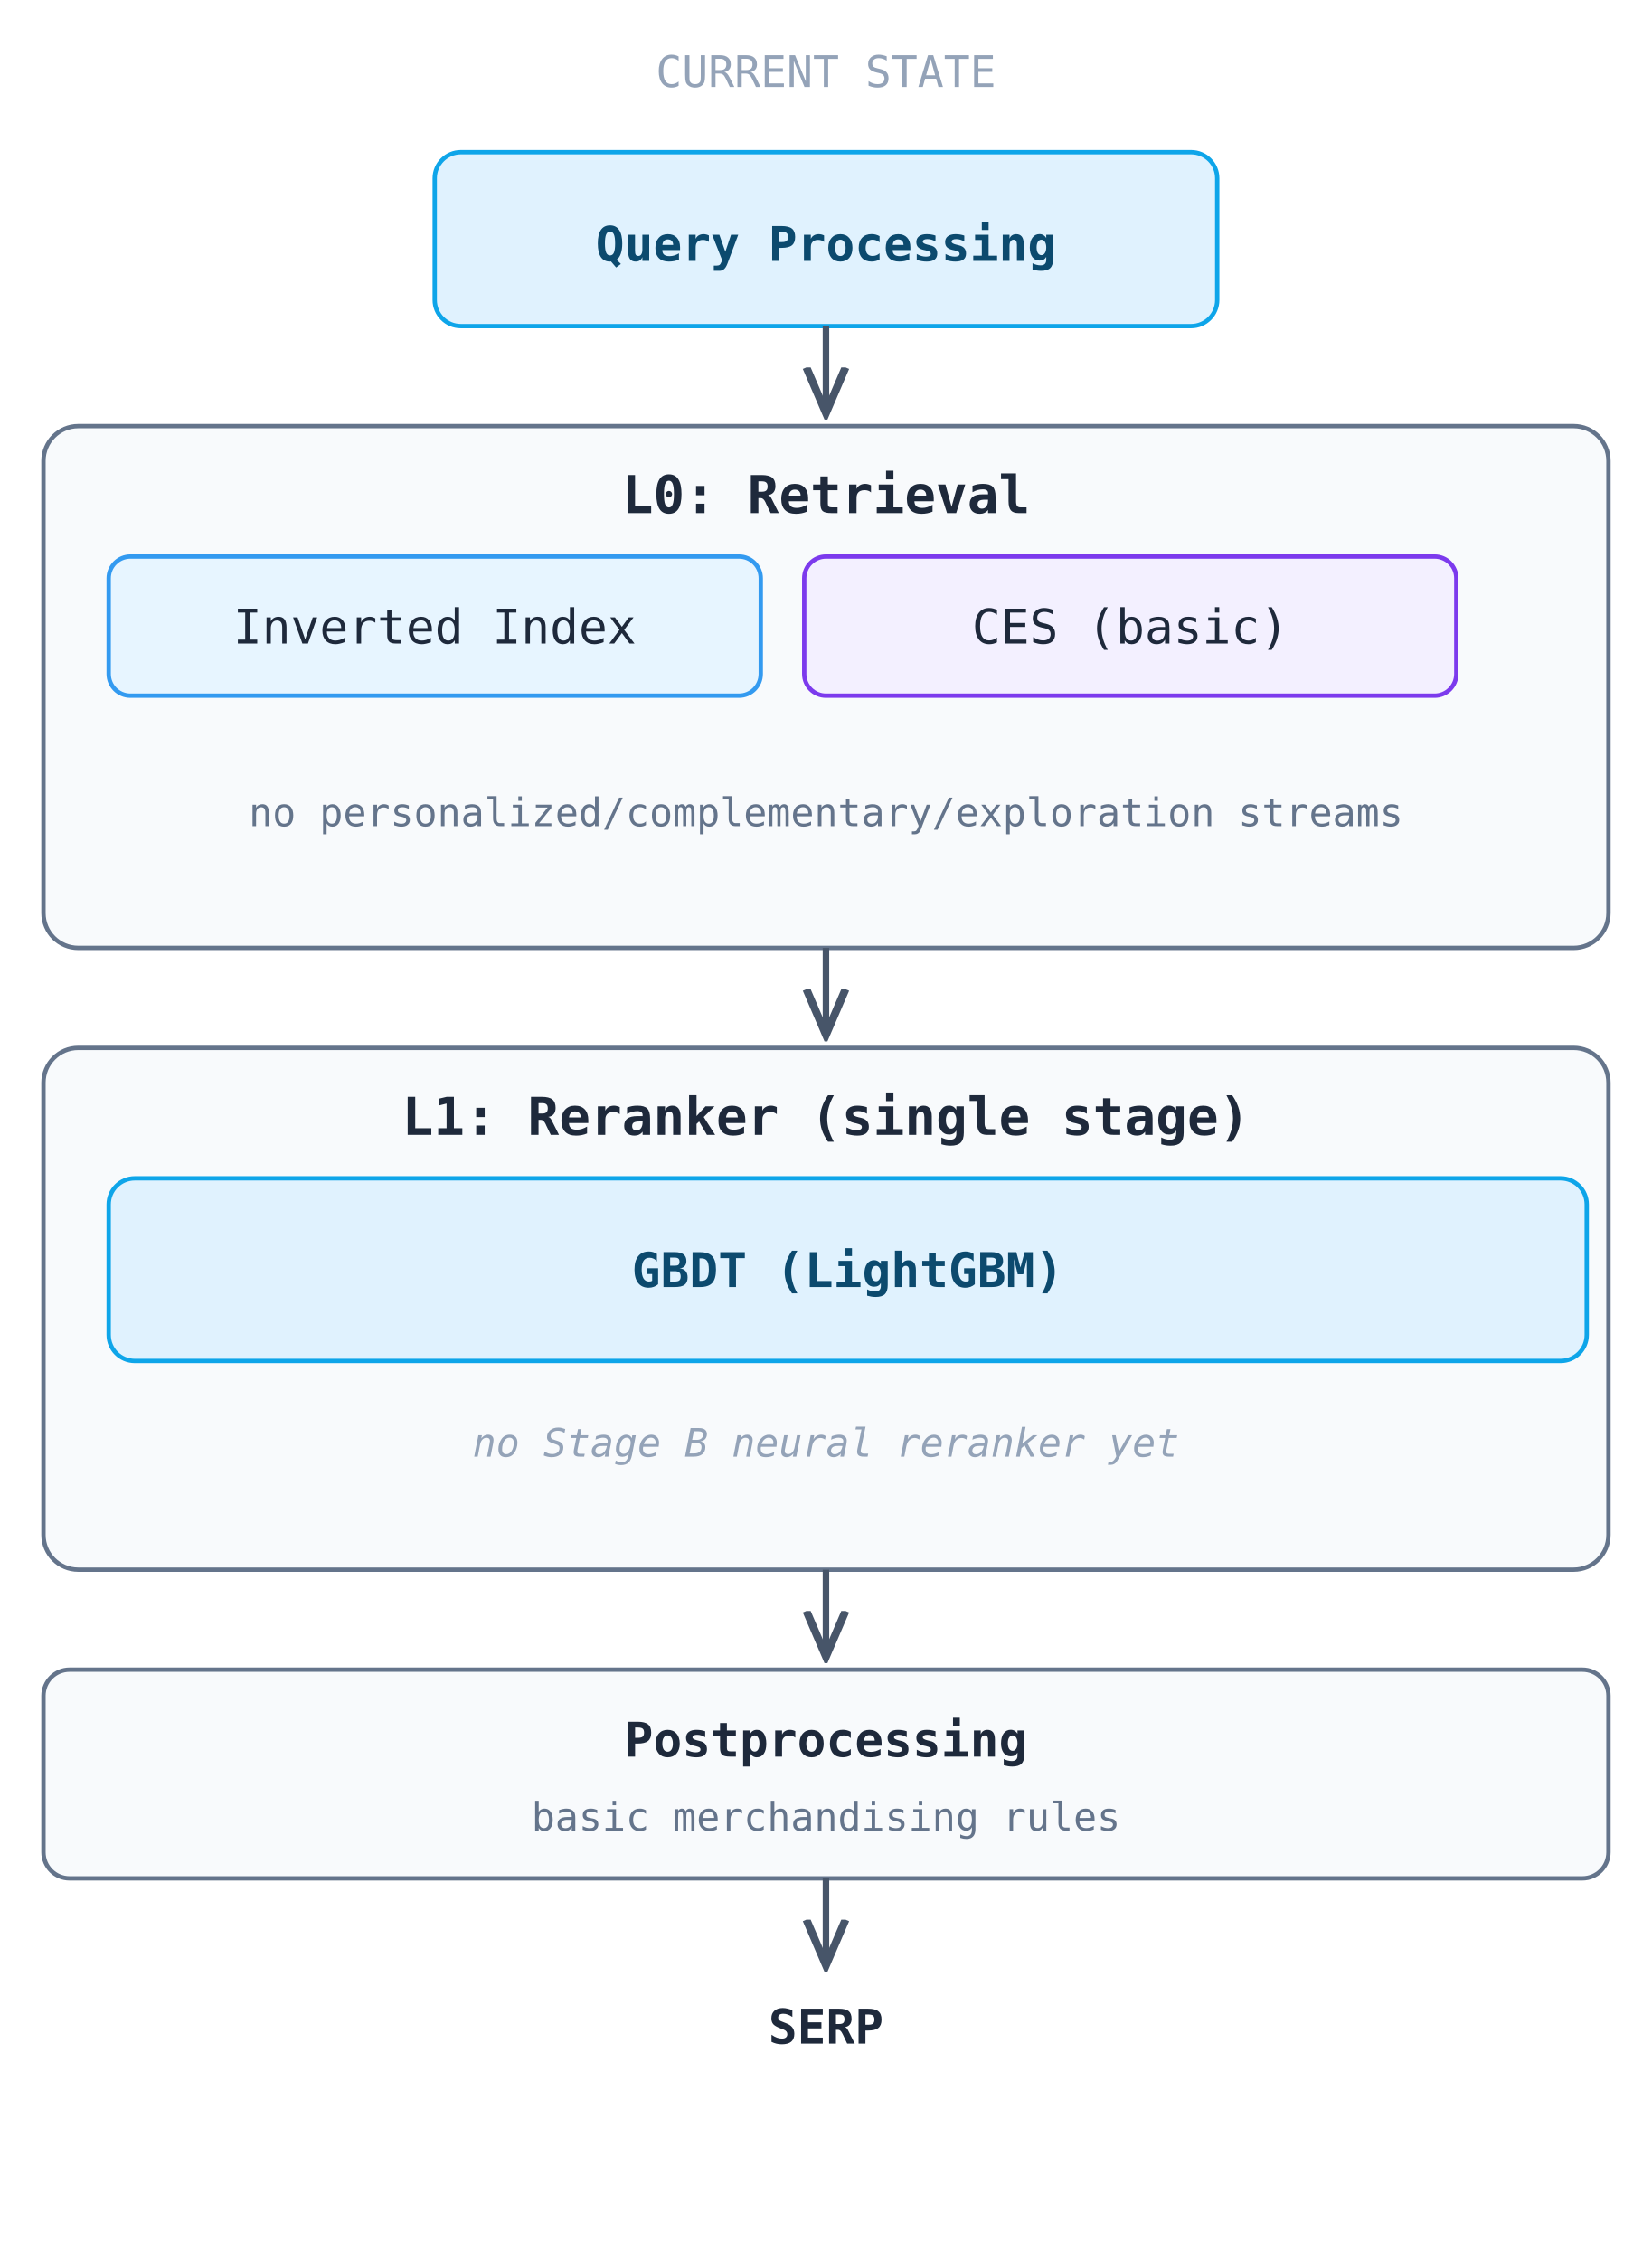
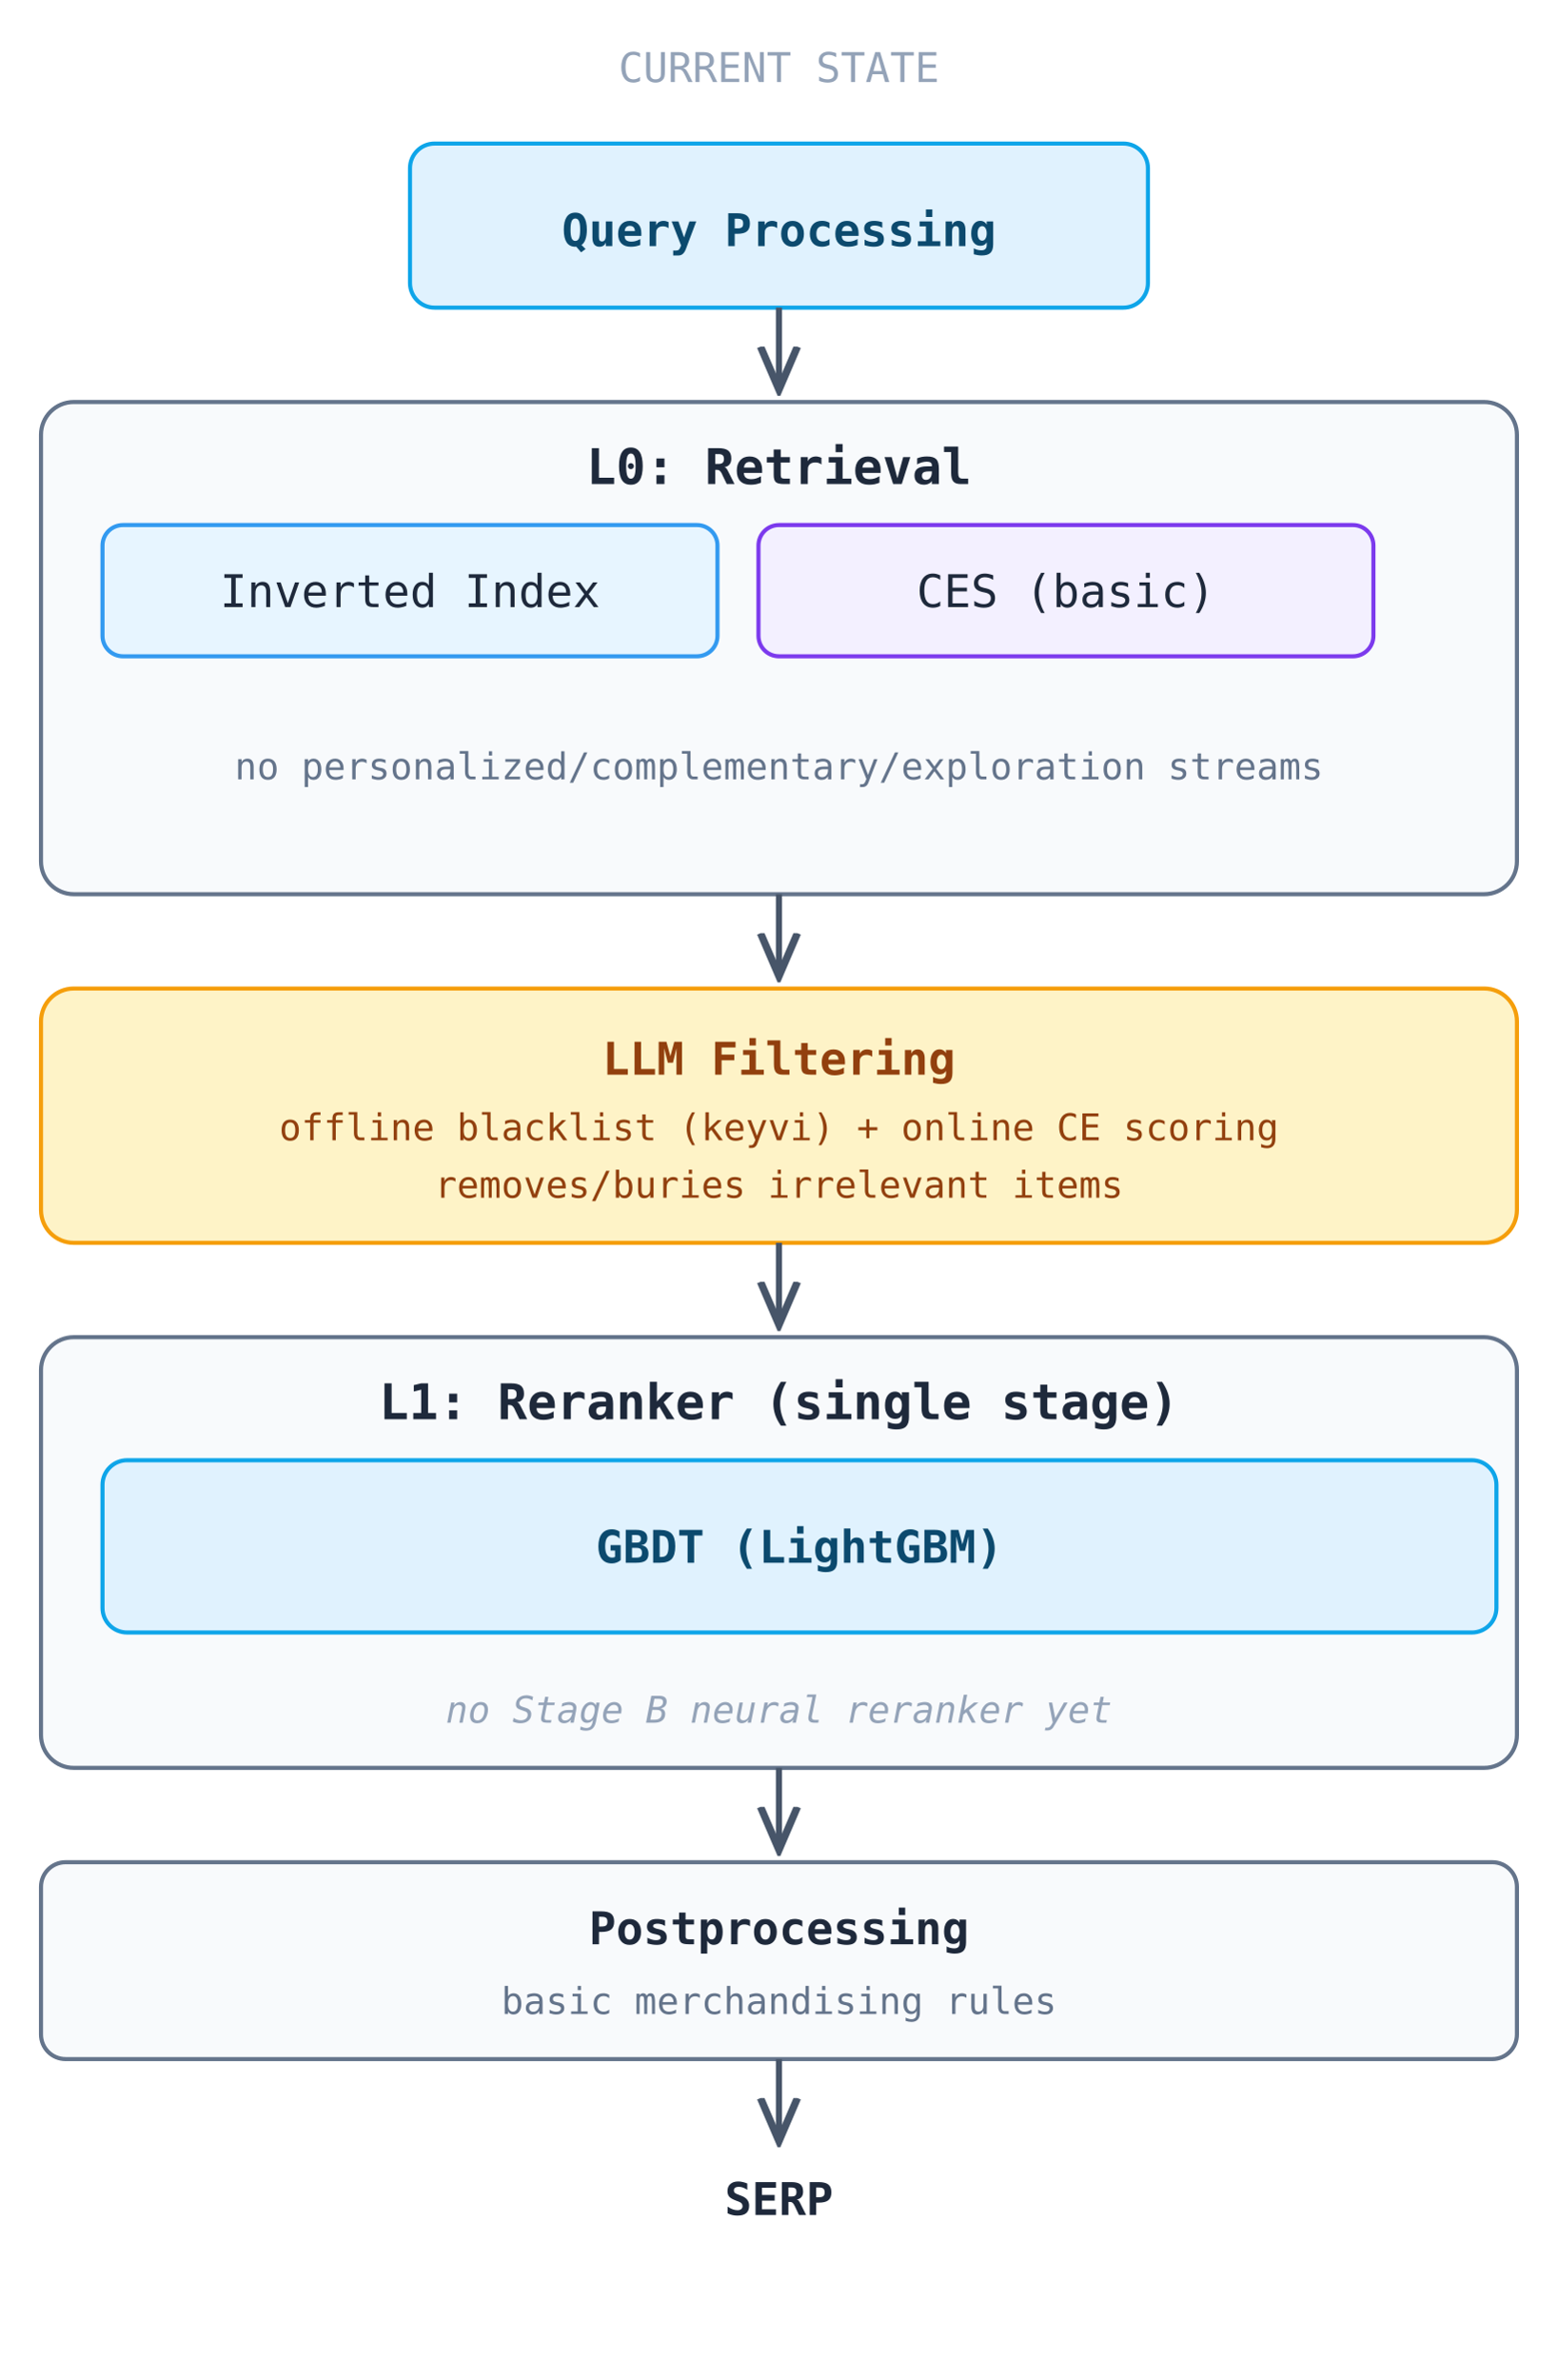
- <svg xmlns="http://www.w3.org/2000/svg" viewBox="0 0 380 520" font-family="monospace" font-size="12">
+ <svg xmlns="http://www.w3.org/2000/svg" viewBox="0 0 380 580" font-family="monospace" font-size="12">
  <defs>
    <marker id="c" markerWidth="8" markerHeight="8" refX="7" refY="4" orient="auto">
      <path d="M0,1 L7,4 L0,7" fill="none" stroke="#475569" stroke-width="1.2" />
    </marker>
  </defs>
  <text x="190" y="20" text-anchor="middle" fill="#94a3b8" font-size="10">CURRENT STATE</text>
  <g data-click="qu" style="cursor:pointer">
    <rect x="100" y="35" width="180" height="40" rx="6" fill="#e0f2fe" stroke="#0ea5e9" />
    <text x="190" y="60" text-anchor="middle" fill="#0c4a6e" font-size="11" font-weight="bold">Query Processing</text>
  </g>
  <line x1="190" y1="75" x2="190" y2="95" stroke="#475569" stroke-width="1.5" marker-end="url(#c)" />
  <g data-click="l0" style="cursor:pointer">
    <rect x="10" y="98" width="360" height="120" rx="8" fill="#f8fafc" stroke="#64748b" />
    <text x="190" y="118" text-anchor="middle" fill="#1e293b" font-size="12" font-weight="bold">L0: Retrieval</text>
  </g>
  <g data-click="ii" style="cursor:pointer">
    <rect x="25" y="128" width="150" height="32" rx="5" fill="#e7f5ff" stroke="#339af0" />
    <text x="100" y="148" text-anchor="middle" fill="#1e293b" font-size="11">Inverted Index</text>
  </g>
  <g data-click="ces" style="cursor:pointer">
    <rect x="185" y="128" width="150" height="32" rx="5" fill="#f3f0ff" stroke="#7c3aed" />
    <text x="260" y="148" text-anchor="middle" fill="#1e293b" font-size="11">CES (basic)</text>
  </g>
  <text x="190" y="190" text-anchor="middle" fill="#64748b" font-size="9">no personalized/complementary/exploration streams</text>
  <line x1="190" y1="218" x2="190" y2="238" stroke="#475569" stroke-width="1.5" marker-end="url(#c)" />
+   <g data-click="llm_filtering" style="cursor:pointer">
+     <rect x="10" y="241" width="360" height="62" rx="8" fill="#fef3c7" stroke="#f59e0b" />
+     <text x="190" y="262" text-anchor="middle" fill="#92400e" font-size="11" font-weight="bold">LLM Filtering</text>
+     <text x="190" y="278" text-anchor="middle" fill="#92400e" font-size="9">offline blacklist (keyvi) + online CE scoring</text>
+     <text x="190" y="292" text-anchor="middle" fill="#92400e" font-size="9">removes/buries irrelevant items</text>
+   </g>
+   <line x1="190" y1="303" x2="190" y2="323" stroke="#475569" stroke-width="1.5" marker-end="url(#c)" />
  <g data-click="l1_overview" style="cursor:pointer">
-     <rect x="10" y="241" width="360" height="120" rx="8" fill="#f8fafc" stroke="#64748b" />
-     <text x="190" y="261" text-anchor="middle" fill="#1e293b" font-size="12" font-weight="bold">L1: Reranker (single stage)</text>
+     <rect x="10" y="326" width="360" height="105" rx="8" fill="#f8fafc" stroke="#64748b" />
+     <text x="190" y="346" text-anchor="middle" fill="#1e293b" font-size="12" font-weight="bold">L1: Reranker (single stage)</text>
  </g>
  <g data-click="stageA" style="cursor:pointer">
-     <rect x="25" y="271" width="340" height="42" rx="6" fill="#e0f2fe" stroke="#0ea5e9" />
-     <text x="195" y="296" text-anchor="middle" fill="#0c4a6e" font-size="11" font-weight="bold">GBDT (LightGBM)</text>
+     <rect x="25" y="356" width="340" height="42" rx="6" fill="#e0f2fe" stroke="#0ea5e9" />
+     <text x="195" y="381" text-anchor="middle" fill="#0c4a6e" font-size="11" font-weight="bold">GBDT (LightGBM)</text>
  </g>
-   <text x="190" y="335" text-anchor="middle" fill="#94a3b8" font-size="9" font-style="italic">no Stage B neural reranker yet</text>
-   <line x1="190" y1="361" x2="190" y2="381" stroke="#475569" stroke-width="1.5" marker-end="url(#c)" />
+   <text x="190" y="420" text-anchor="middle" fill="#94a3b8" font-size="9" font-style="italic">no Stage B neural reranker yet</text>
+   <line x1="190" y1="431" x2="190" y2="451" stroke="#475569" stroke-width="1.5" marker-end="url(#c)" />
  <g data-click="post" style="cursor:pointer">
-     <rect x="10" y="384" width="360" height="48" rx="6" fill="#f8fafc" stroke="#64748b" />
-     <text x="190" y="404" text-anchor="middle" fill="#1e293b" font-size="11" font-weight="bold">Postprocessing</text>
-     <text x="190" y="421" text-anchor="middle" fill="#64748b" font-size="9">basic merchandising rules</text>
+     <rect x="10" y="454" width="360" height="48" rx="6" fill="#f8fafc" stroke="#64748b" />
+     <text x="190" y="474" text-anchor="middle" fill="#1e293b" font-size="11" font-weight="bold">Postprocessing</text>
+     <text x="190" y="491" text-anchor="middle" fill="#64748b" font-size="9">basic merchandising rules</text>
  </g>
-   <line x1="190" y1="432" x2="190" y2="452" stroke="#475569" stroke-width="1.5" marker-end="url(#c)" />
-   <text x="190" y="470" text-anchor="middle" fill="#1e293b" font-size="11" font-weight="bold">SERP</text>
+   <line x1="190" y1="502" x2="190" y2="522" stroke="#475569" stroke-width="1.5" marker-end="url(#c)" />
+   <text x="190" y="540" text-anchor="middle" fill="#1e293b" font-size="11" font-weight="bold">SERP</text>
</svg>
